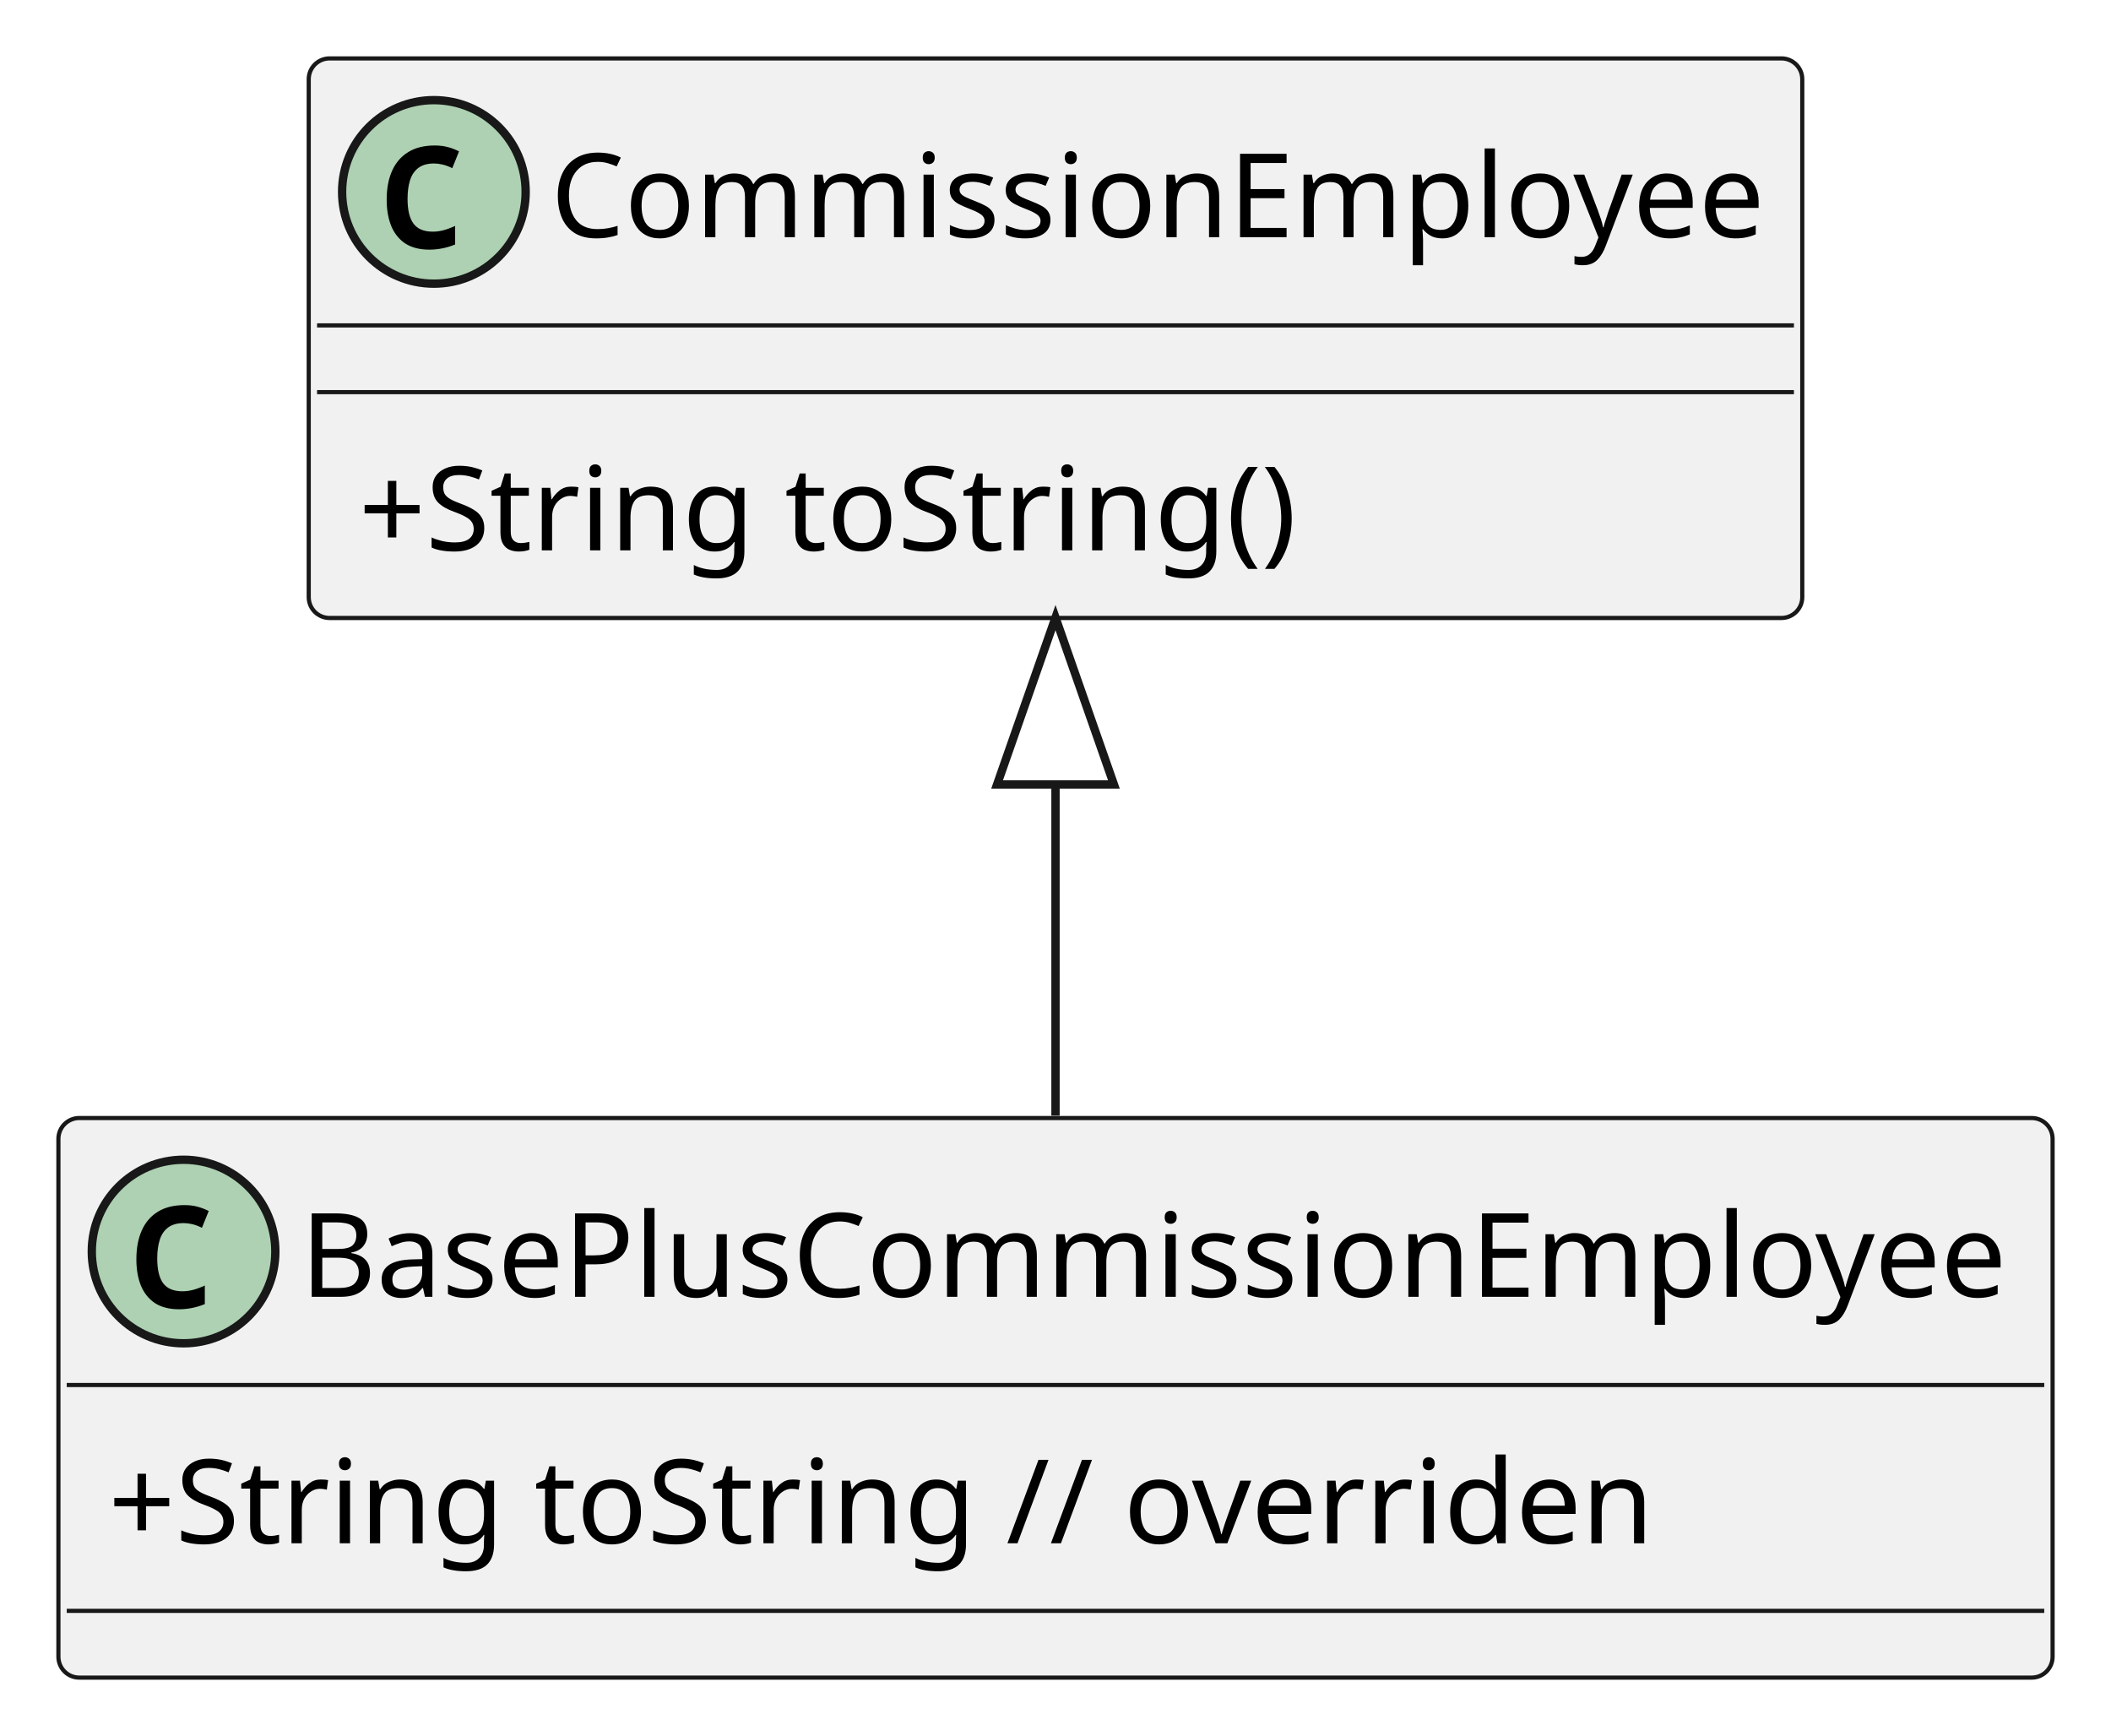
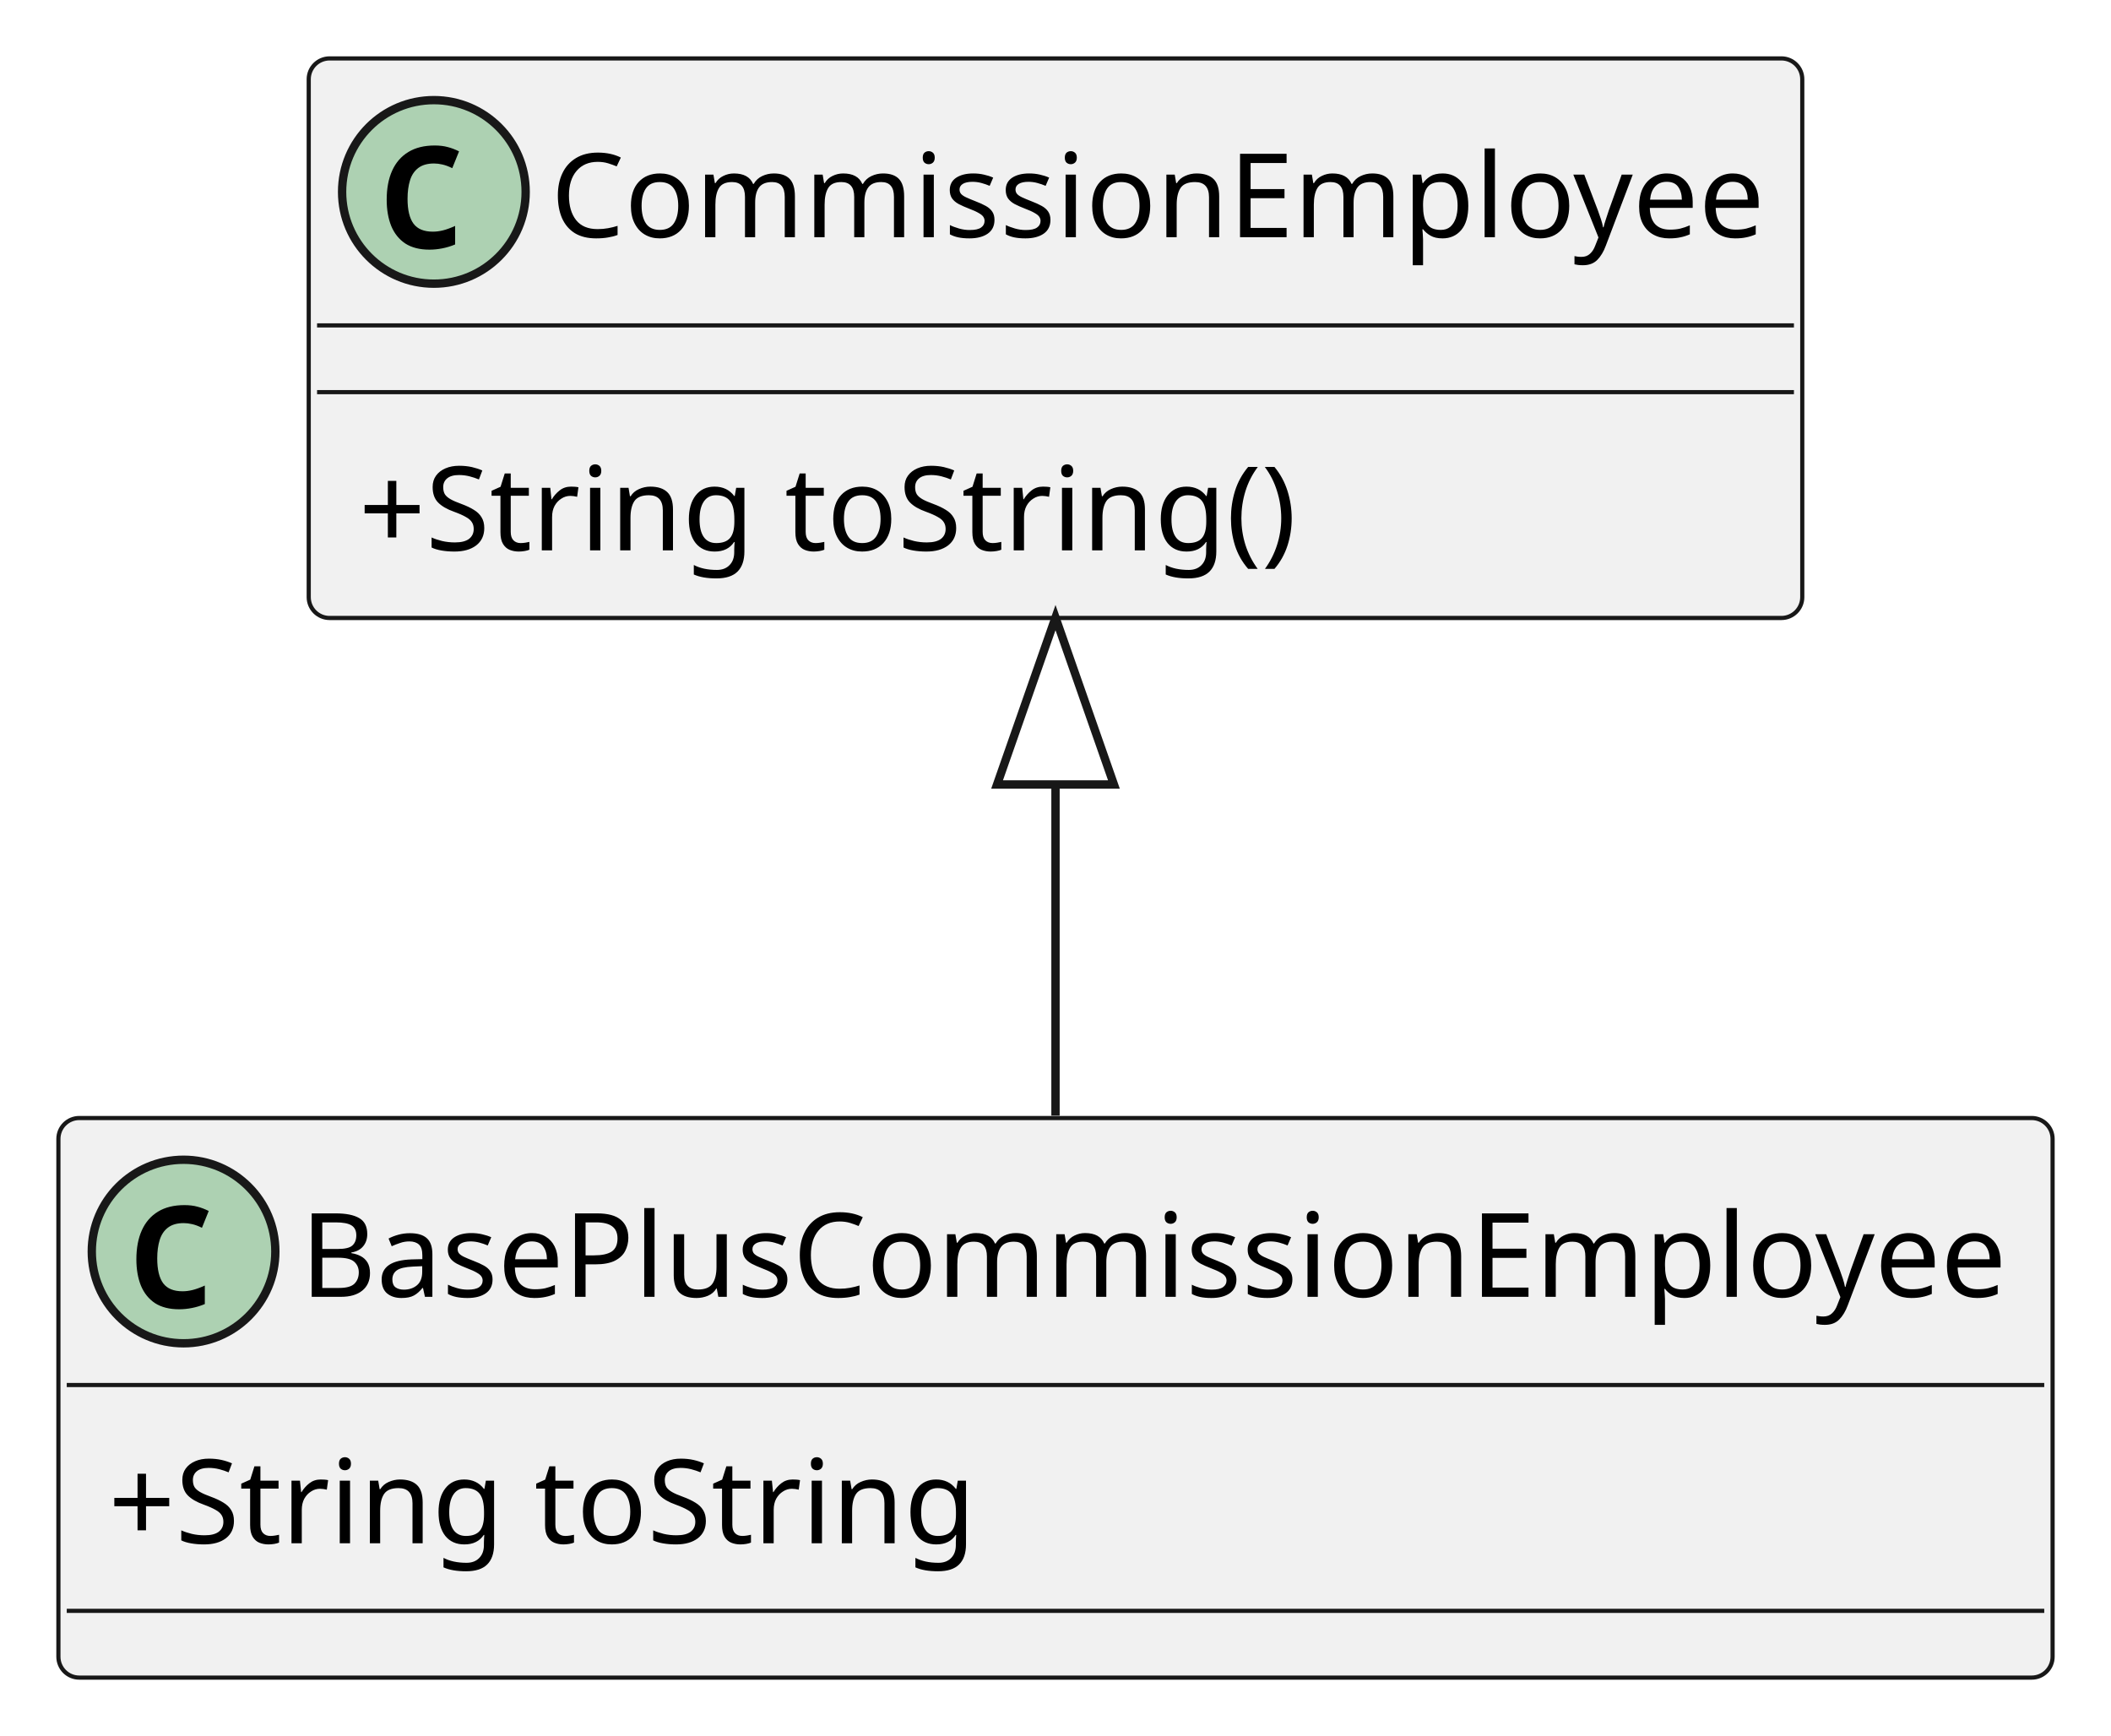
<svg xmlns="http://www.w3.org/2000/svg" contentStyleType="text/css" height="208px" preserveAspectRatio="none" style="width:253px;height:208px;background:#FFFFFF;" version="1.1" viewBox="0 0 253 208" width="253px" zoomAndPan="magnify">
  <defs />
  <g>
    <g id="elem_CommissionEmployee">
      <rect codeLine="225" fill="#F1F1F1" height="67.068" id="CommissionEmployee" rx="2.5" ry="2.5" style="stroke:#181818;stroke-width:0.5;" width="179" x="37" y="7" />
      <ellipse cx="52" cy="23" fill="#ADD1B2" rx="11" ry="11" style="stroke:#181818;stroke-width:1.0;" />
      <path d="M51.469,29.922 Q49.719,29.922 48.578,29.188 Q47.453,28.438 46.891,27.094 Q46.344,25.734 46.344,23.938 Q46.344,21.906 47,20.453 Q47.656,19 48.938,18.219 Q50.219,17.438 52.094,17.438 Q52.984,17.438 53.656,17.625 Q54.328,17.797 55.016,18.141 L54.203,20.156 Q53.578,19.844 53.031,19.719 Q52.5,19.594 52.016,19.594 Q50.844,19.594 50.141,20.125 Q49.438,20.656 49.141,21.609 Q48.844,22.562 48.844,23.828 Q48.844,25.844 49.562,26.812 Q50.281,27.766 51.875,27.766 Q52.469,27.766 53.094,27.609 Q53.719,27.453 54.547,27.078 L54.547,29.297 Q53.812,29.609 53.016,29.766 Q52.234,29.922 51.469,29.922 Z " fill="#000000" />
      <text fill="#000000" font-family="sans-serif" font-size="14" lengthAdjust="spacing" textLength="147" x="66" y="28.432">CommissionEmployee</text>
      <line style="stroke:#181818;stroke-width:0.5;" x1="38" x2="215" y1="39" y2="39" />
      <line style="stroke:#181818;stroke-width:0.5;" x1="38" x2="215" y1="47" y2="47" />
      <text fill="#000000" font-family="sans-serif" font-size="14" lengthAdjust="spacing" textLength="115" x="43" y="65.966">+String toString()</text>
    </g>
    <g id="elem_BasePlusCommissionEmployee">
      <rect codeLine="228" fill="#F1F1F1" height="67.068" id="BasePlusCommissionEmployee" rx="2.5" ry="2.5" style="stroke:#181818;stroke-width:0.5;" width="239" x="7" y="134" />
      <ellipse cx="22" cy="150" fill="#ADD1B2" rx="11" ry="11" style="stroke:#181818;stroke-width:1.0;" />
      <path d="M21.469,156.922 Q19.719,156.922 18.578,156.188 Q17.453,155.438 16.891,154.094 Q16.344,152.734 16.344,150.938 Q16.344,148.906 17,147.453 Q17.656,146 18.938,145.219 Q20.219,144.438 22.094,144.438 Q22.984,144.438 23.656,144.625 Q24.328,144.797 25.016,145.141 L24.203,147.156 Q23.578,146.844 23.031,146.719 Q22.5,146.594 22.016,146.594 Q20.844,146.594 20.141,147.125 Q19.438,147.656 19.141,148.609 Q18.844,149.562 18.844,150.828 Q18.844,152.844 19.562,153.812 Q20.281,154.766 21.875,154.766 Q22.469,154.766 23.094,154.609 Q23.719,154.453 24.547,154.078 L24.547,156.297 Q23.812,156.609 23.016,156.766 Q22.234,156.922 21.469,156.922 Z " fill="#000000" />
      <text fill="#000000" font-family="sans-serif" font-size="14" lengthAdjust="spacing" textLength="207" x="36" y="155.432">BasePlusCommissionEmployee</text>
      <line style="stroke:#181818;stroke-width:0.5;" x1="8" x2="245" y1="166" y2="166" />
-       <text fill="#000000" font-family="sans-serif" font-size="14" lengthAdjust="spacing" textLength="194" x="13" y="184.966">+String toString  // overriden</text>
+       <text fill="#000000" font-family="sans-serif" font-size="14" lengthAdjust="spacing" textLength="107" x="13" y="184.966">+String toString</text>
      <line style="stroke:#181818;stroke-width:0.5;" x1="8" x2="245" y1="193.068" y2="193.068" />
    </g>
    <g id="link_CommissionEmployee_BasePlusCommissionEmployee">
      <path codeLine="232" d="M126.5,94.2 C126.5,107.61 126.5,121.63 126.5,133.71 " fill="none" id="CommissionEmployee-backto-BasePlusCommissionEmployee" style="stroke:#181818;stroke-width:1.0;" />
      <polygon fill="none" points="119.5,94.02,126.5,74.02,133.5,94.02,119.5,94.02" style="stroke:#181818;stroke-width:1.0;" />
    </g>
  </g>
</svg>
